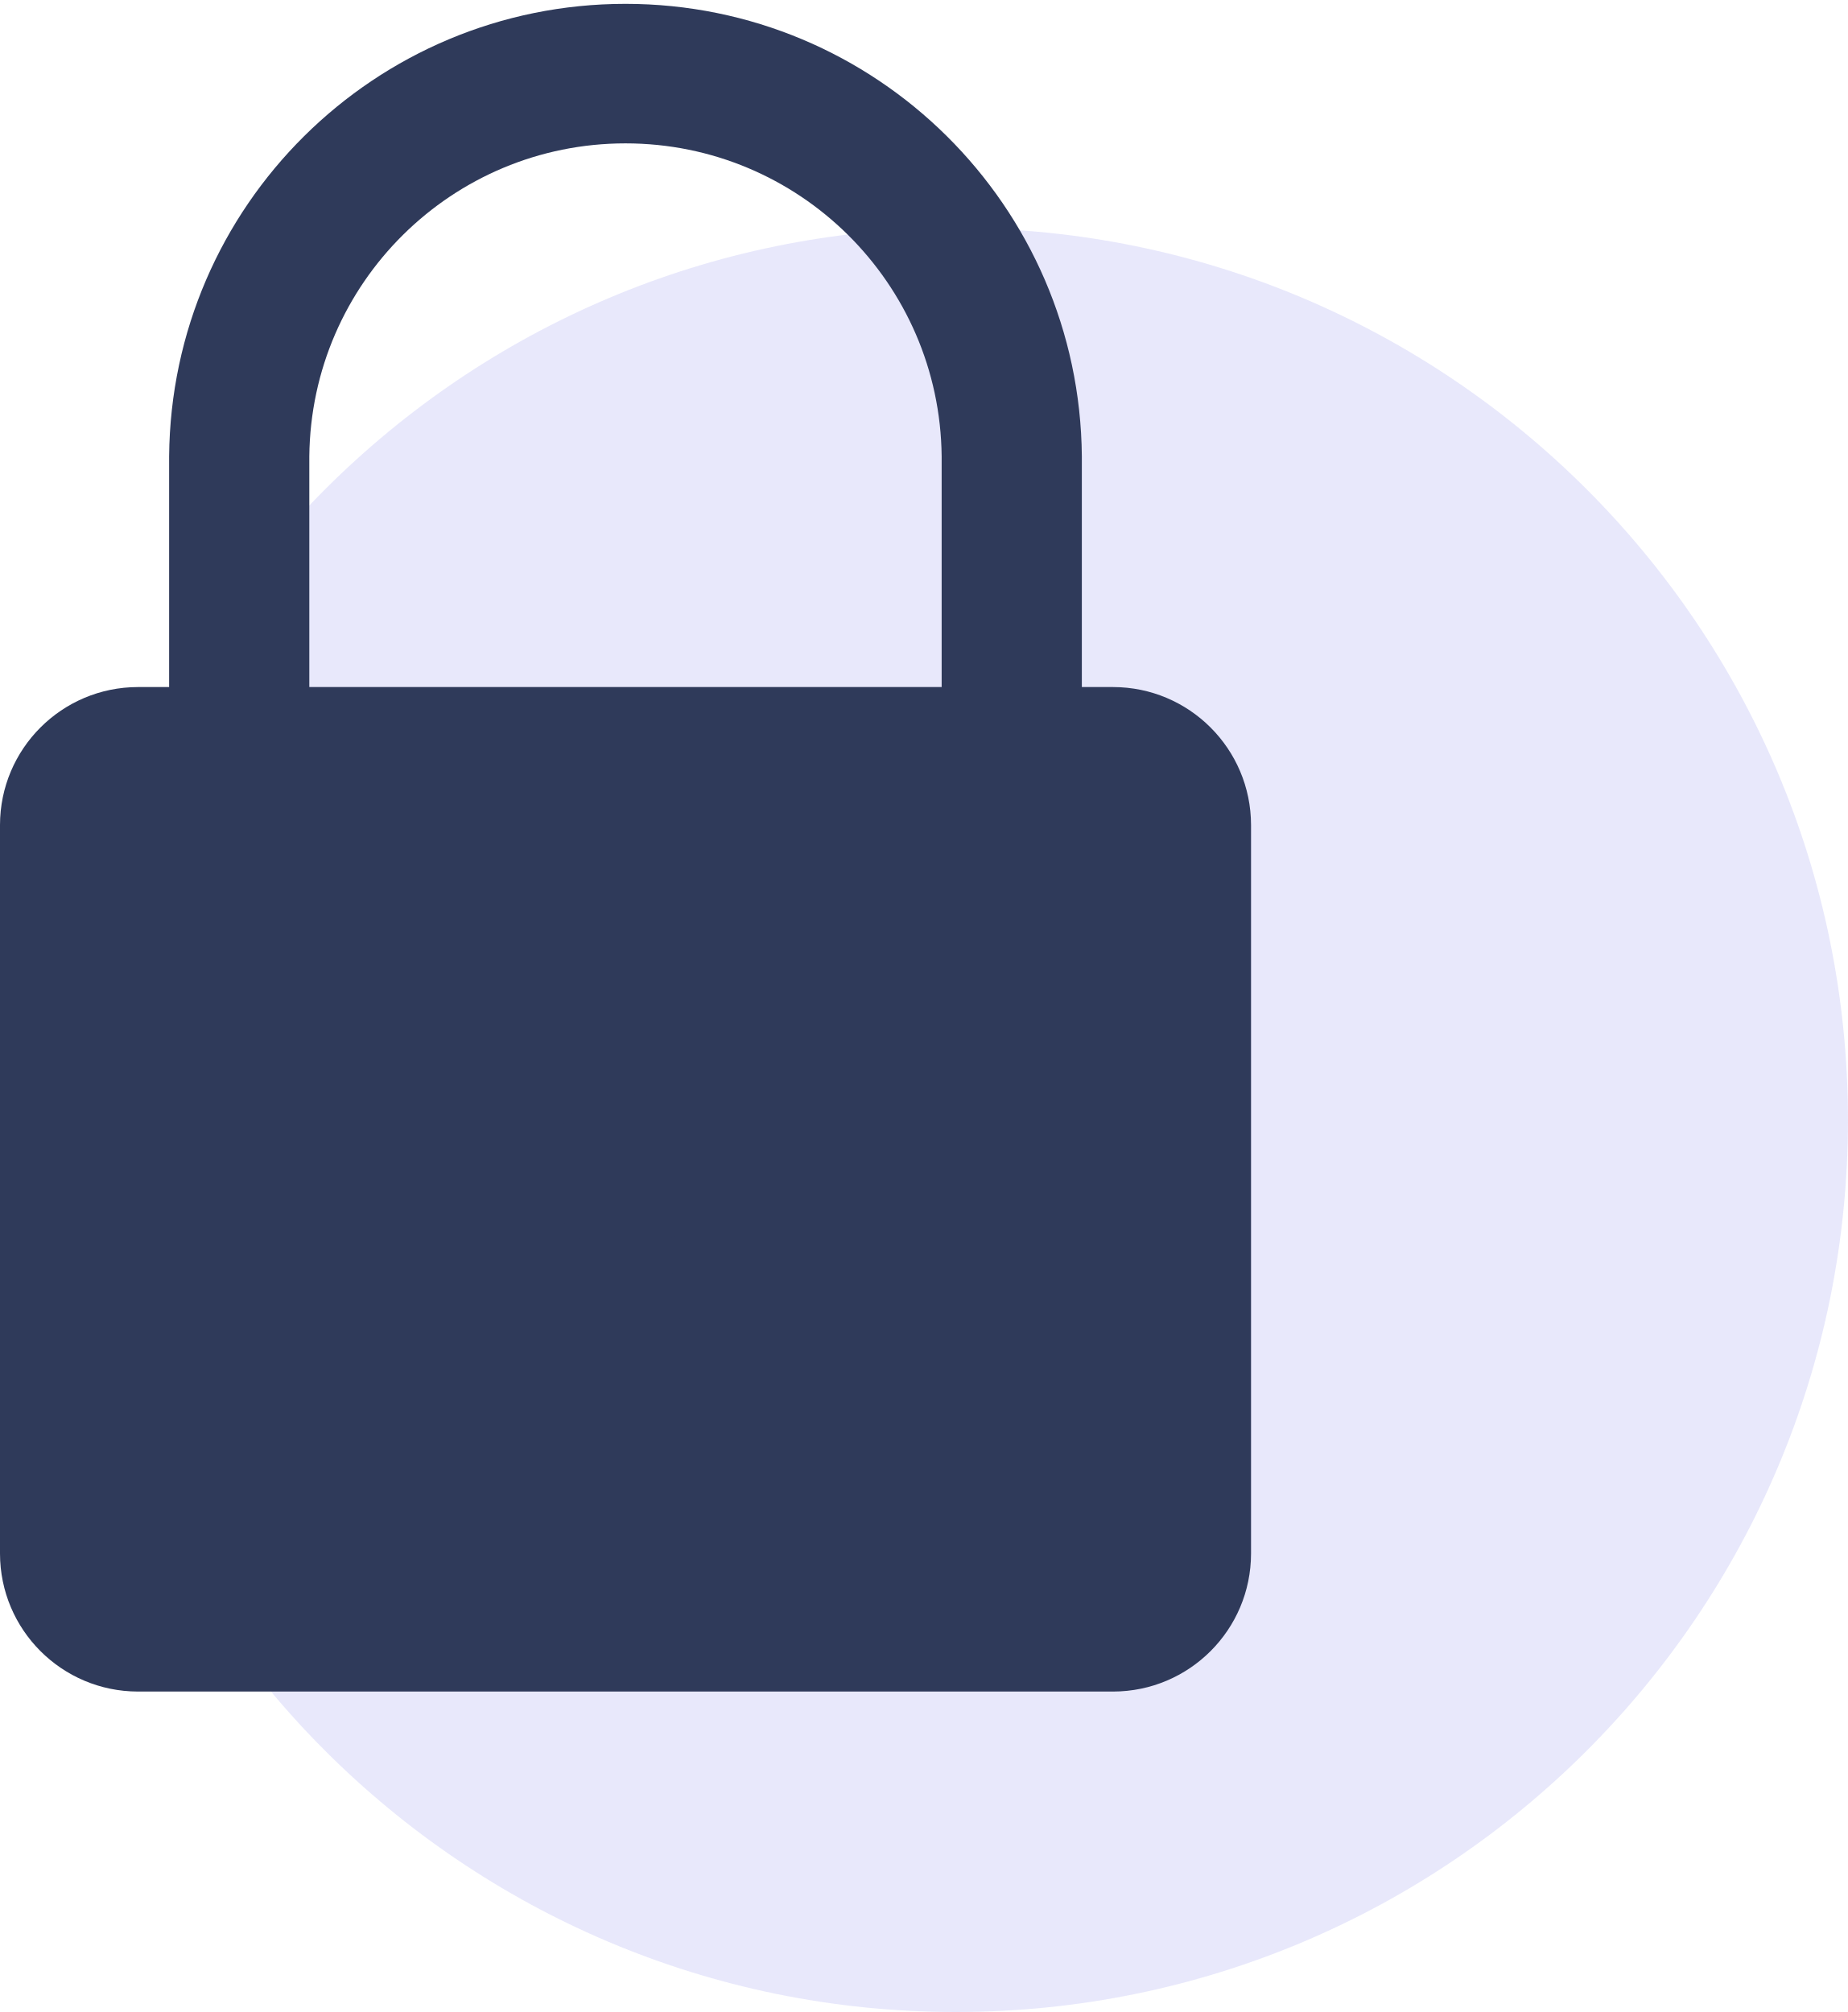
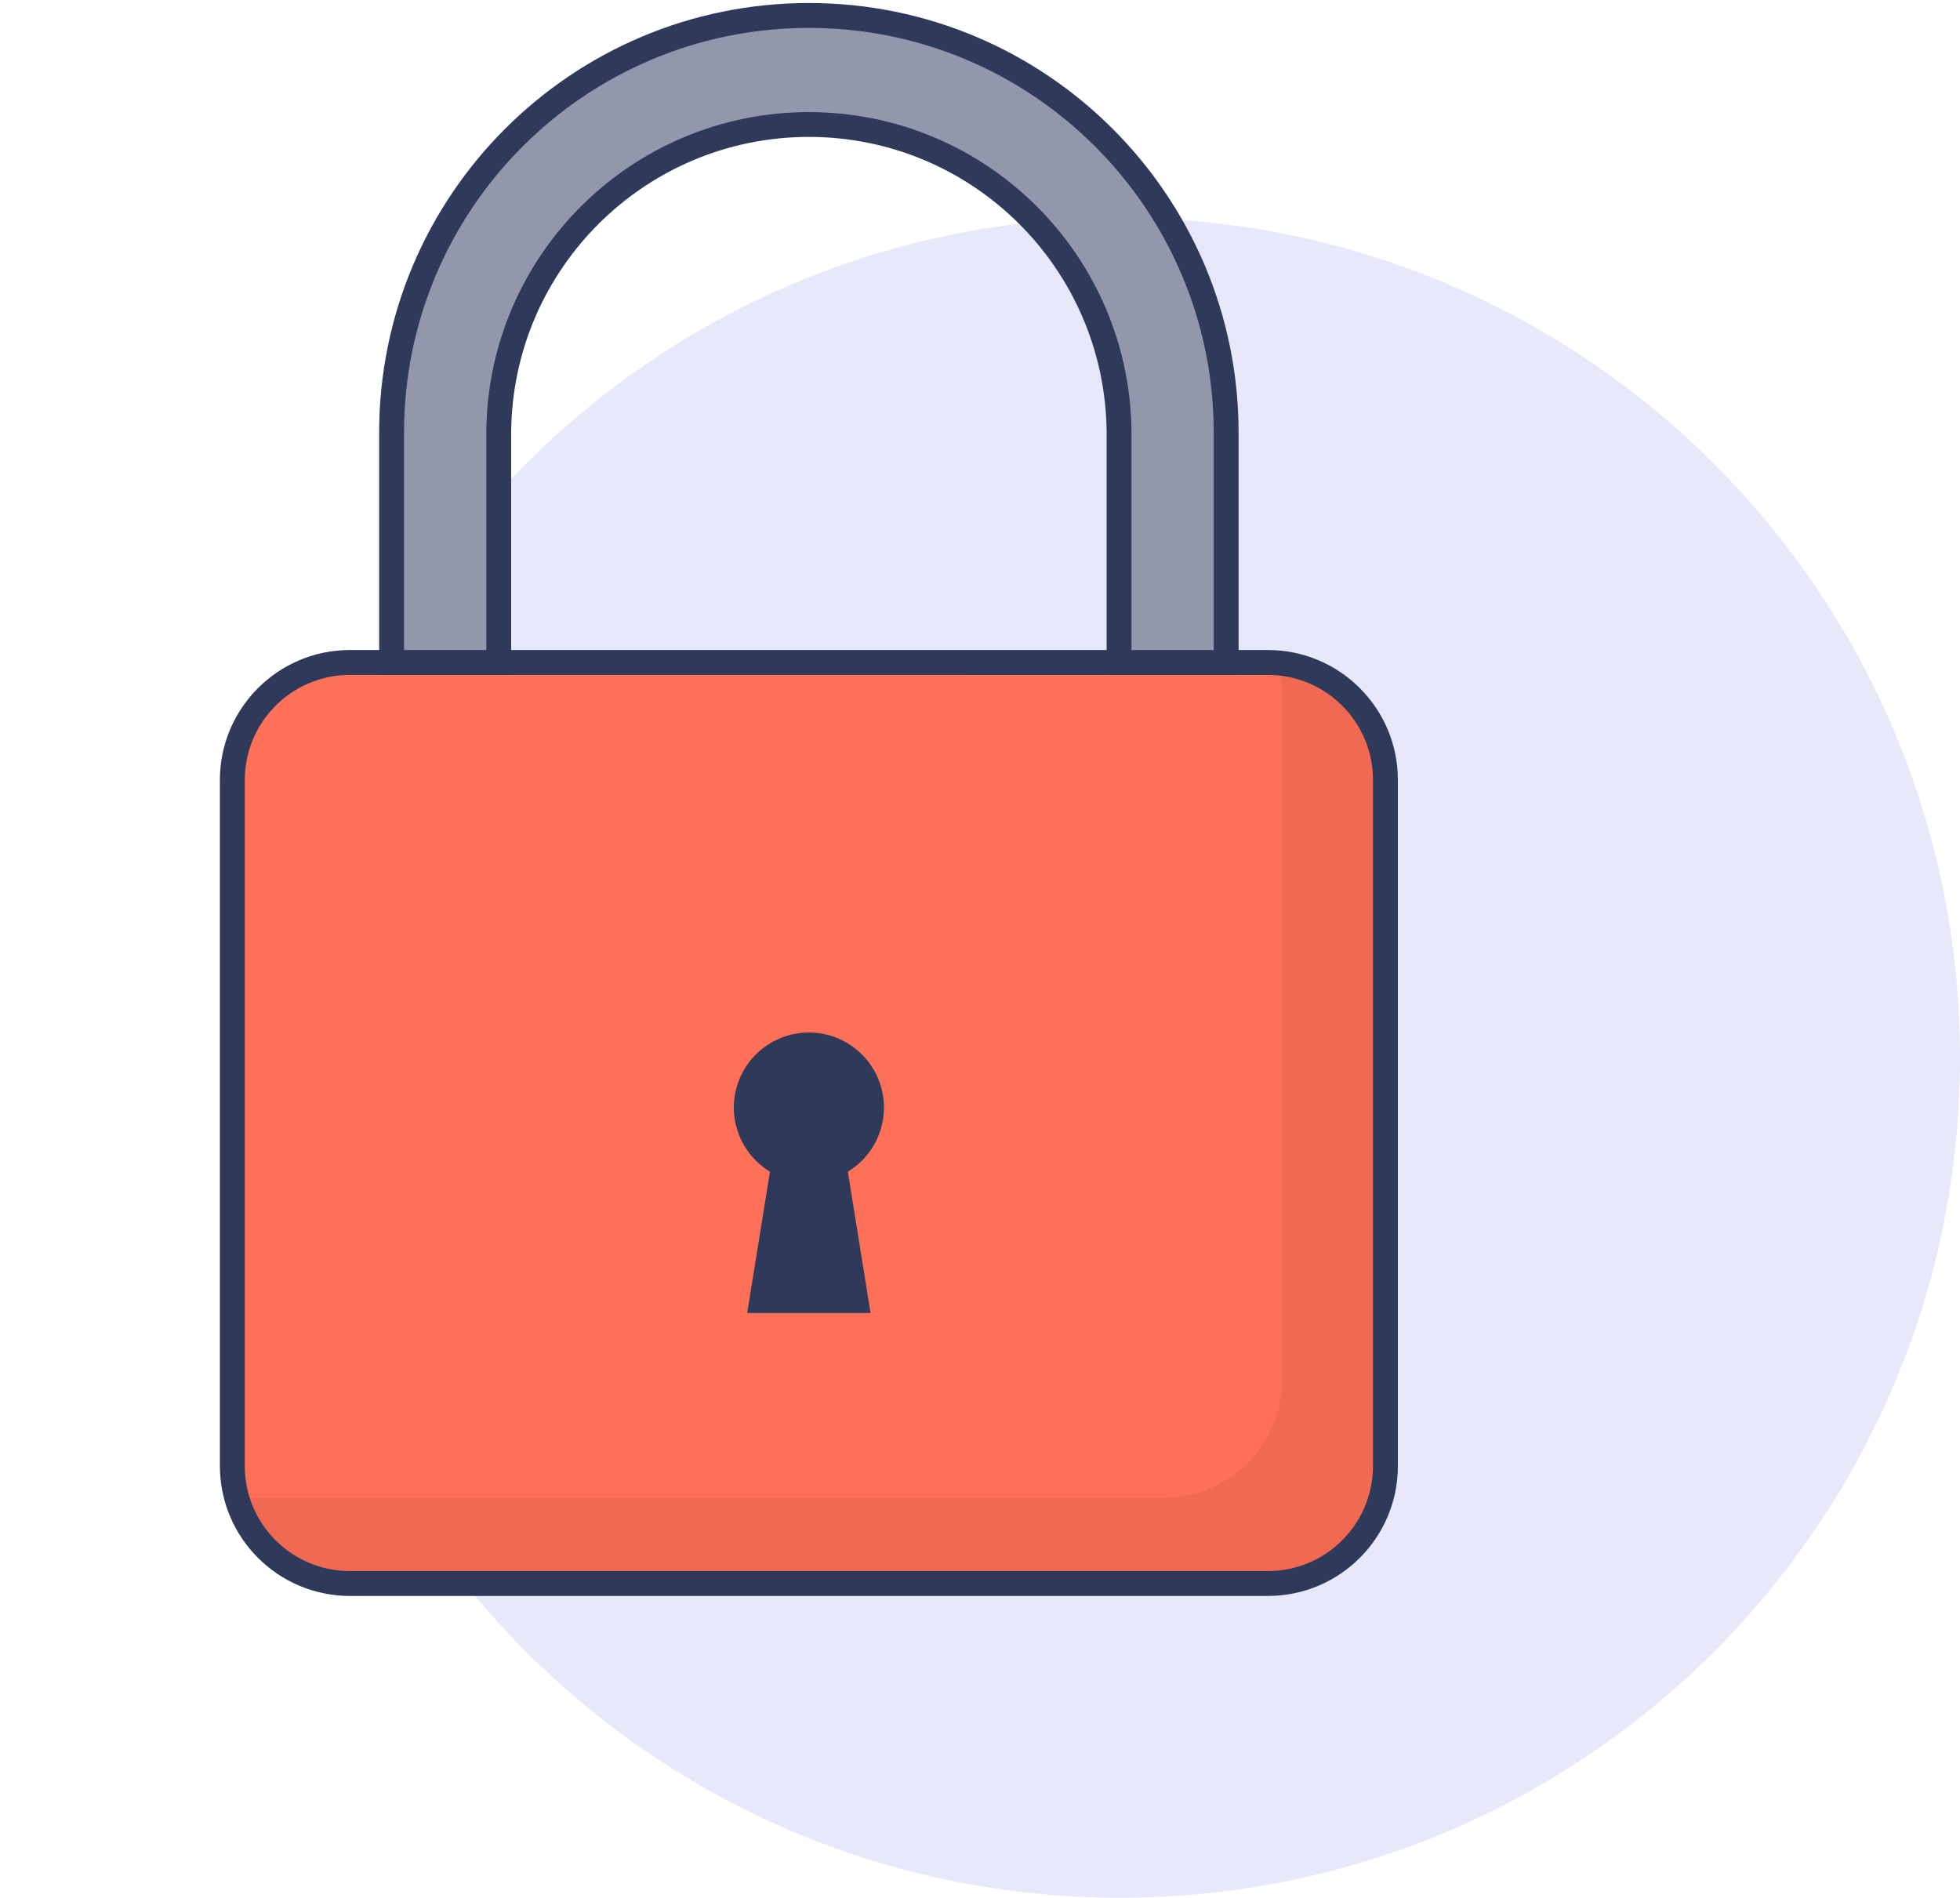
- <svg xmlns="http://www.w3.org/2000/svg" width="55.932" height="60.903" viewBox="0 0 55.932 60.903">
-   <g id="s3" transform="translate(-37.068 -40.097)">
-     <circle id="Oval" cx="27" cy="27" r="27" transform="translate(39 47)" fill="rgba(171,174,239,0.28)" />
-     <g id="Rectangle" transform="translate(37.068 40.097)">
-       <g id="lock" transform="translate(-0.068 -0.097)">
-         <rect id="Rectangle-2" data-name="Rectangle" width="37.064" height="29.604" rx="3.775" transform="translate(0.468 21.295)" fill="#f0f5f9" />
-         <rect id="Rectangle-3" data-name="Rectangle" width="37.064" height="29.604" rx="3.775" transform="translate(0.468 21.295)" fill="#fe7058" />
-         <path id="Path" d="M36.918,3.764V25.821A3.775,3.775,0,0,1,33.143,29.6H3.632A3.76,3.76,0,0,1,0,26.825c.1.006.2.012.3.012H29.815a3.779,3.779,0,0,0,3.776-3.776V1a3.628,3.628,0,0,0-.138-1A3.776,3.776,0,0,1,36.918,3.764Z" transform="translate(0.612 21.304)" fill="rgba(0,0,0,0.06)" />
-         <path id="Shape" d="M4.175,30.406A4.18,4.18,0,0,1,0,26.231V4.175A4.18,4.18,0,0,1,4.175,0H33.689a4.181,4.181,0,0,1,4.176,4.175V26.23a4.18,4.18,0,0,1-4.176,4.176Z" transform="translate(0.068 20.894)" fill="#2f3a5a" />
-         <path id="Path-2" data-name="Path" d="M4.824,2.416A2.412,2.412,0,1,0,1.16,4.474L.43,9.016H4.395l-.73-4.542a2.408,2.408,0,0,0,1.16-2.058Z" transform="translate(16.588 33.189)" fill="#2f3a5a" />
-         <path id="Path-3" data-name="Path" d="M3.443,20.725V13.34a9.97,9.97,0,0,1,19.94,0v7.385h3.443V13.34A13.413,13.413,0,0,0,0,13.34v7.385Z" transform="translate(5.587 0.57)" fill="#9297ab" />
-         <path id="Shape-2" data-name="Shape" d="M23.382,21.6V13.812a9.57,9.57,0,0,0-19.139,0V21.6H0V13.812a13.813,13.813,0,0,1,27.625,0V21.6Z" transform="translate(5.187 0.097)" fill="#2f3a5a" />
+ <svg xmlns="http://www.w3.org/2000/svg" width="63px" height="61px" viewBox="0 0 63 61" version="1.1">
+   <g id="Page-1" stroke="none" stroke-width="1" fill="none" fill-rule="evenodd">
+     <g id="Layout-2.3-Copy-2" transform="translate(-758, -998)">
+       <g id="Group-11" transform="translate(758, 998)">
+         <circle id="Oval" fill-opacity="0.279" fill="#ABAEEF" cx="36" cy="34" r="27" />
+         <g id="Group" fill-rule="nonzero">
+           <g id="lock" transform="translate(7, 0)">
+             <rect id="Rectangle" fill="#F0F5F9" x="0.468" y="21.295" width="37.064" height="29.604" rx="3.775" />
+             <rect id="Rectangle" fill="#FE7058" x="0.468" y="21.295" width="37.064" height="29.604" rx="3.775" />
+             <path d="M37.531,25.068 L37.531,47.124 C37.531,48.126 37.133,49.086 36.425,49.794 C35.717,50.502 34.757,50.9 33.755,50.9 L4.244,50.9 C2.547,50.902 1.059,49.766 0.612,48.128 C0.71,48.134 0.808,48.14 0.911,48.14 L30.427,48.14 C32.512,48.138 34.201,46.449 34.203,44.364 L34.203,22.308 C34.204,21.968 34.158,21.63 34.065,21.304 C36.024,21.465 37.531,23.102 37.531,25.068 Z" id="Path" fill-opacity="0.058" fill="#000000" />
+             <path d="M33.757,51.3 L4.243,51.3 C1.938,51.297 0.071,49.43 0.068,47.125 L0.068,25.07 C0.07,22.765 1.938,20.897 4.243,20.894 L33.757,20.894 C36.062,20.897 37.93,22.765 37.932,25.07 L37.932,47.124 C37.931,49.429 36.063,51.298 33.757,51.3 L33.757,51.3 Z M4.243,21.694 C2.38,21.697 0.87,23.207 0.868,25.07 L0.868,47.124 C0.869,48.987 2.379,50.498 4.243,50.5 L33.757,50.5 C35.62,50.498 37.13,48.988 37.132,47.125 L37.132,25.07 C37.13,23.207 35.621,21.697 33.758,21.695 L4.243,21.694 Z" id="Shape" fill="#2F3A5A" />
+             <path d="M21.412,35.604 C21.414,34.44 20.583,33.441 19.439,33.229 C18.294,33.018 17.161,33.654 16.746,34.741 C16.331,35.829 16.753,37.058 17.748,37.662 L17.018,42.205 L20.982,42.205 L20.252,37.663 C20.972,37.226 21.412,36.446 21.412,35.604 L21.412,35.604 Z" id="Path" fill="#2F3A5A" />
+             <path d="M9.03,21.295 L9.03,13.91 C9.065,8.428 13.518,4.003 19,4.003 C24.481,4.003 28.935,8.428 28.97,13.91 L28.97,21.295 L32.412,21.295 L32.412,13.91 C32.372,6.531 26.379,0.57 19,0.57 C11.621,0.57 5.627,6.531 5.587,13.91 L5.587,21.295 L9.03,21.295 Z" id="Path" fill="#9297AB" />
+             <path d="M32.812,21.694 L28.57,21.694 L28.57,13.91 C28.536,8.648 24.261,4.401 19,4.401 C13.739,4.401 9.464,8.648 9.43,13.91 L9.43,21.694 L5.187,21.694 L5.187,13.91 C5.187,6.281 11.371,0.097 19,0.097 C26.628,0.097 32.812,6.281 32.812,13.91 L32.812,21.694 Z M29.37,20.894 L32.012,20.894 L32.012,13.91 C32.012,6.723 26.186,0.897 19,0.897 C11.813,0.897 5.987,6.723 5.987,13.91 L5.987,20.894 L8.63,20.894 L8.63,13.91 C8.665,8.208 13.298,3.604 19,3.604 C24.702,3.604 29.334,8.208 29.37,13.91 L29.37,20.894 Z" id="Shape" fill="#2F3A5A" />
+           </g>
+         </g>
      </g>
    </g>
  </g>
</svg>
